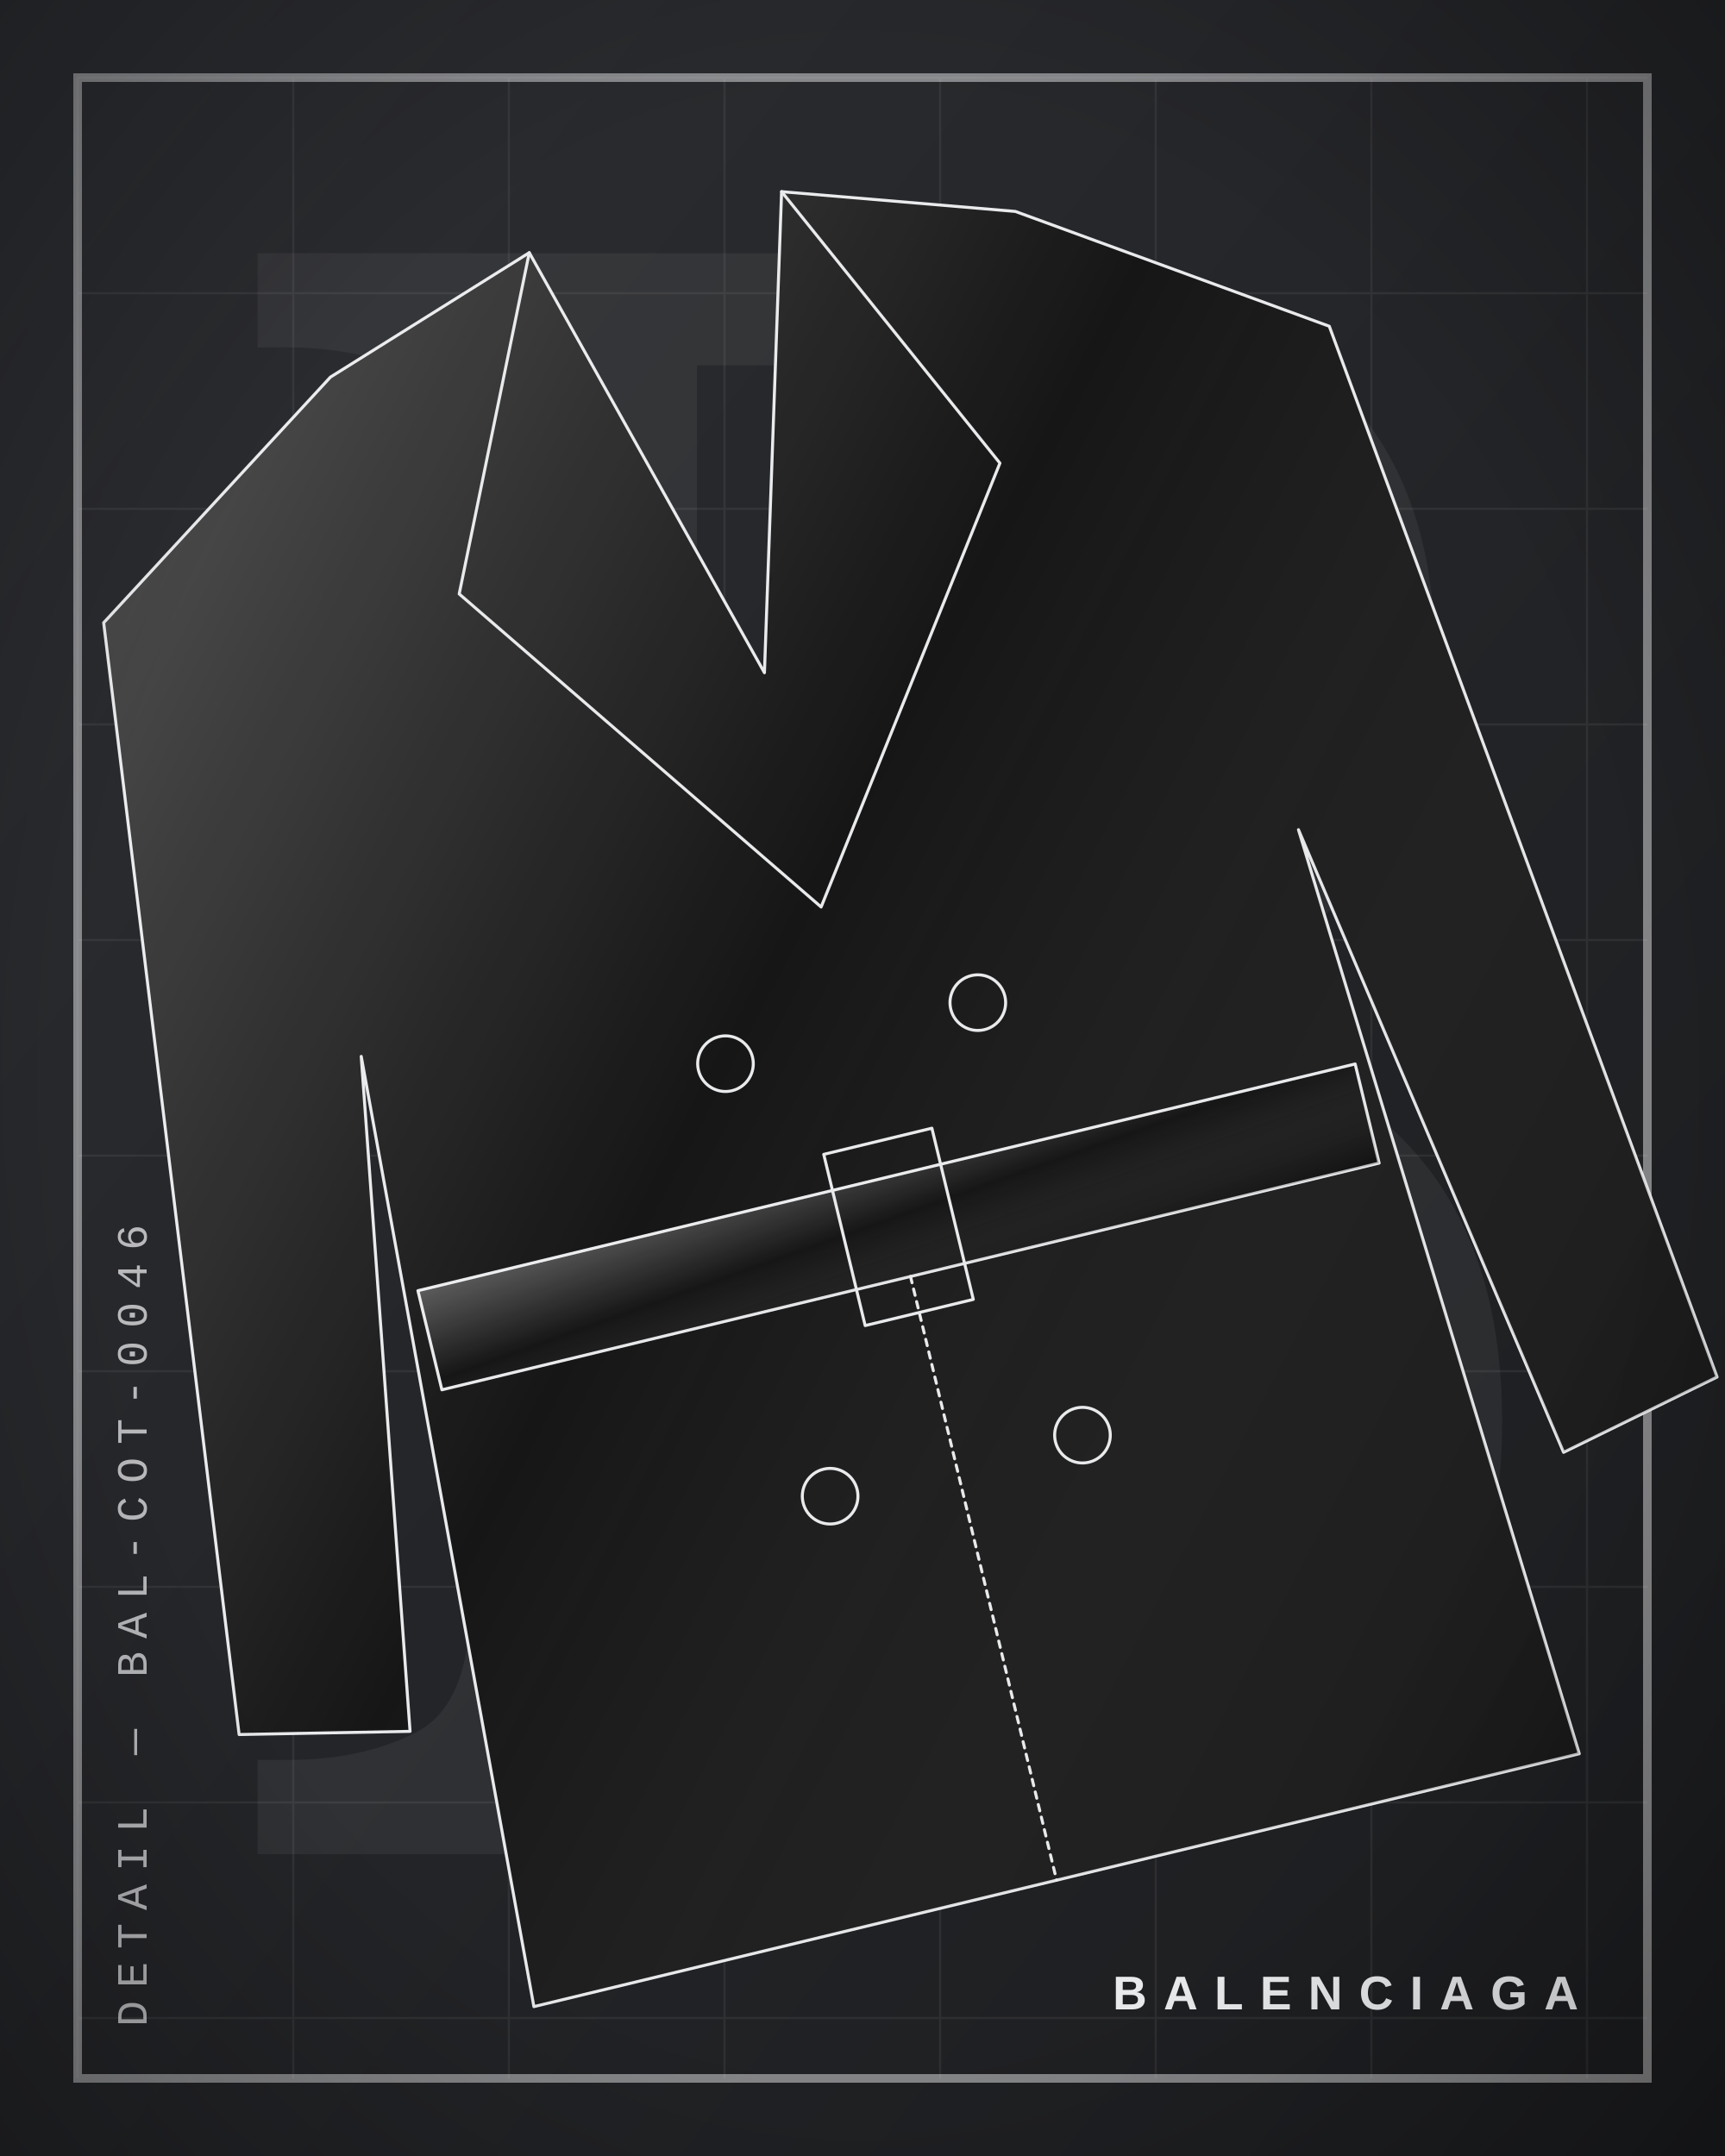
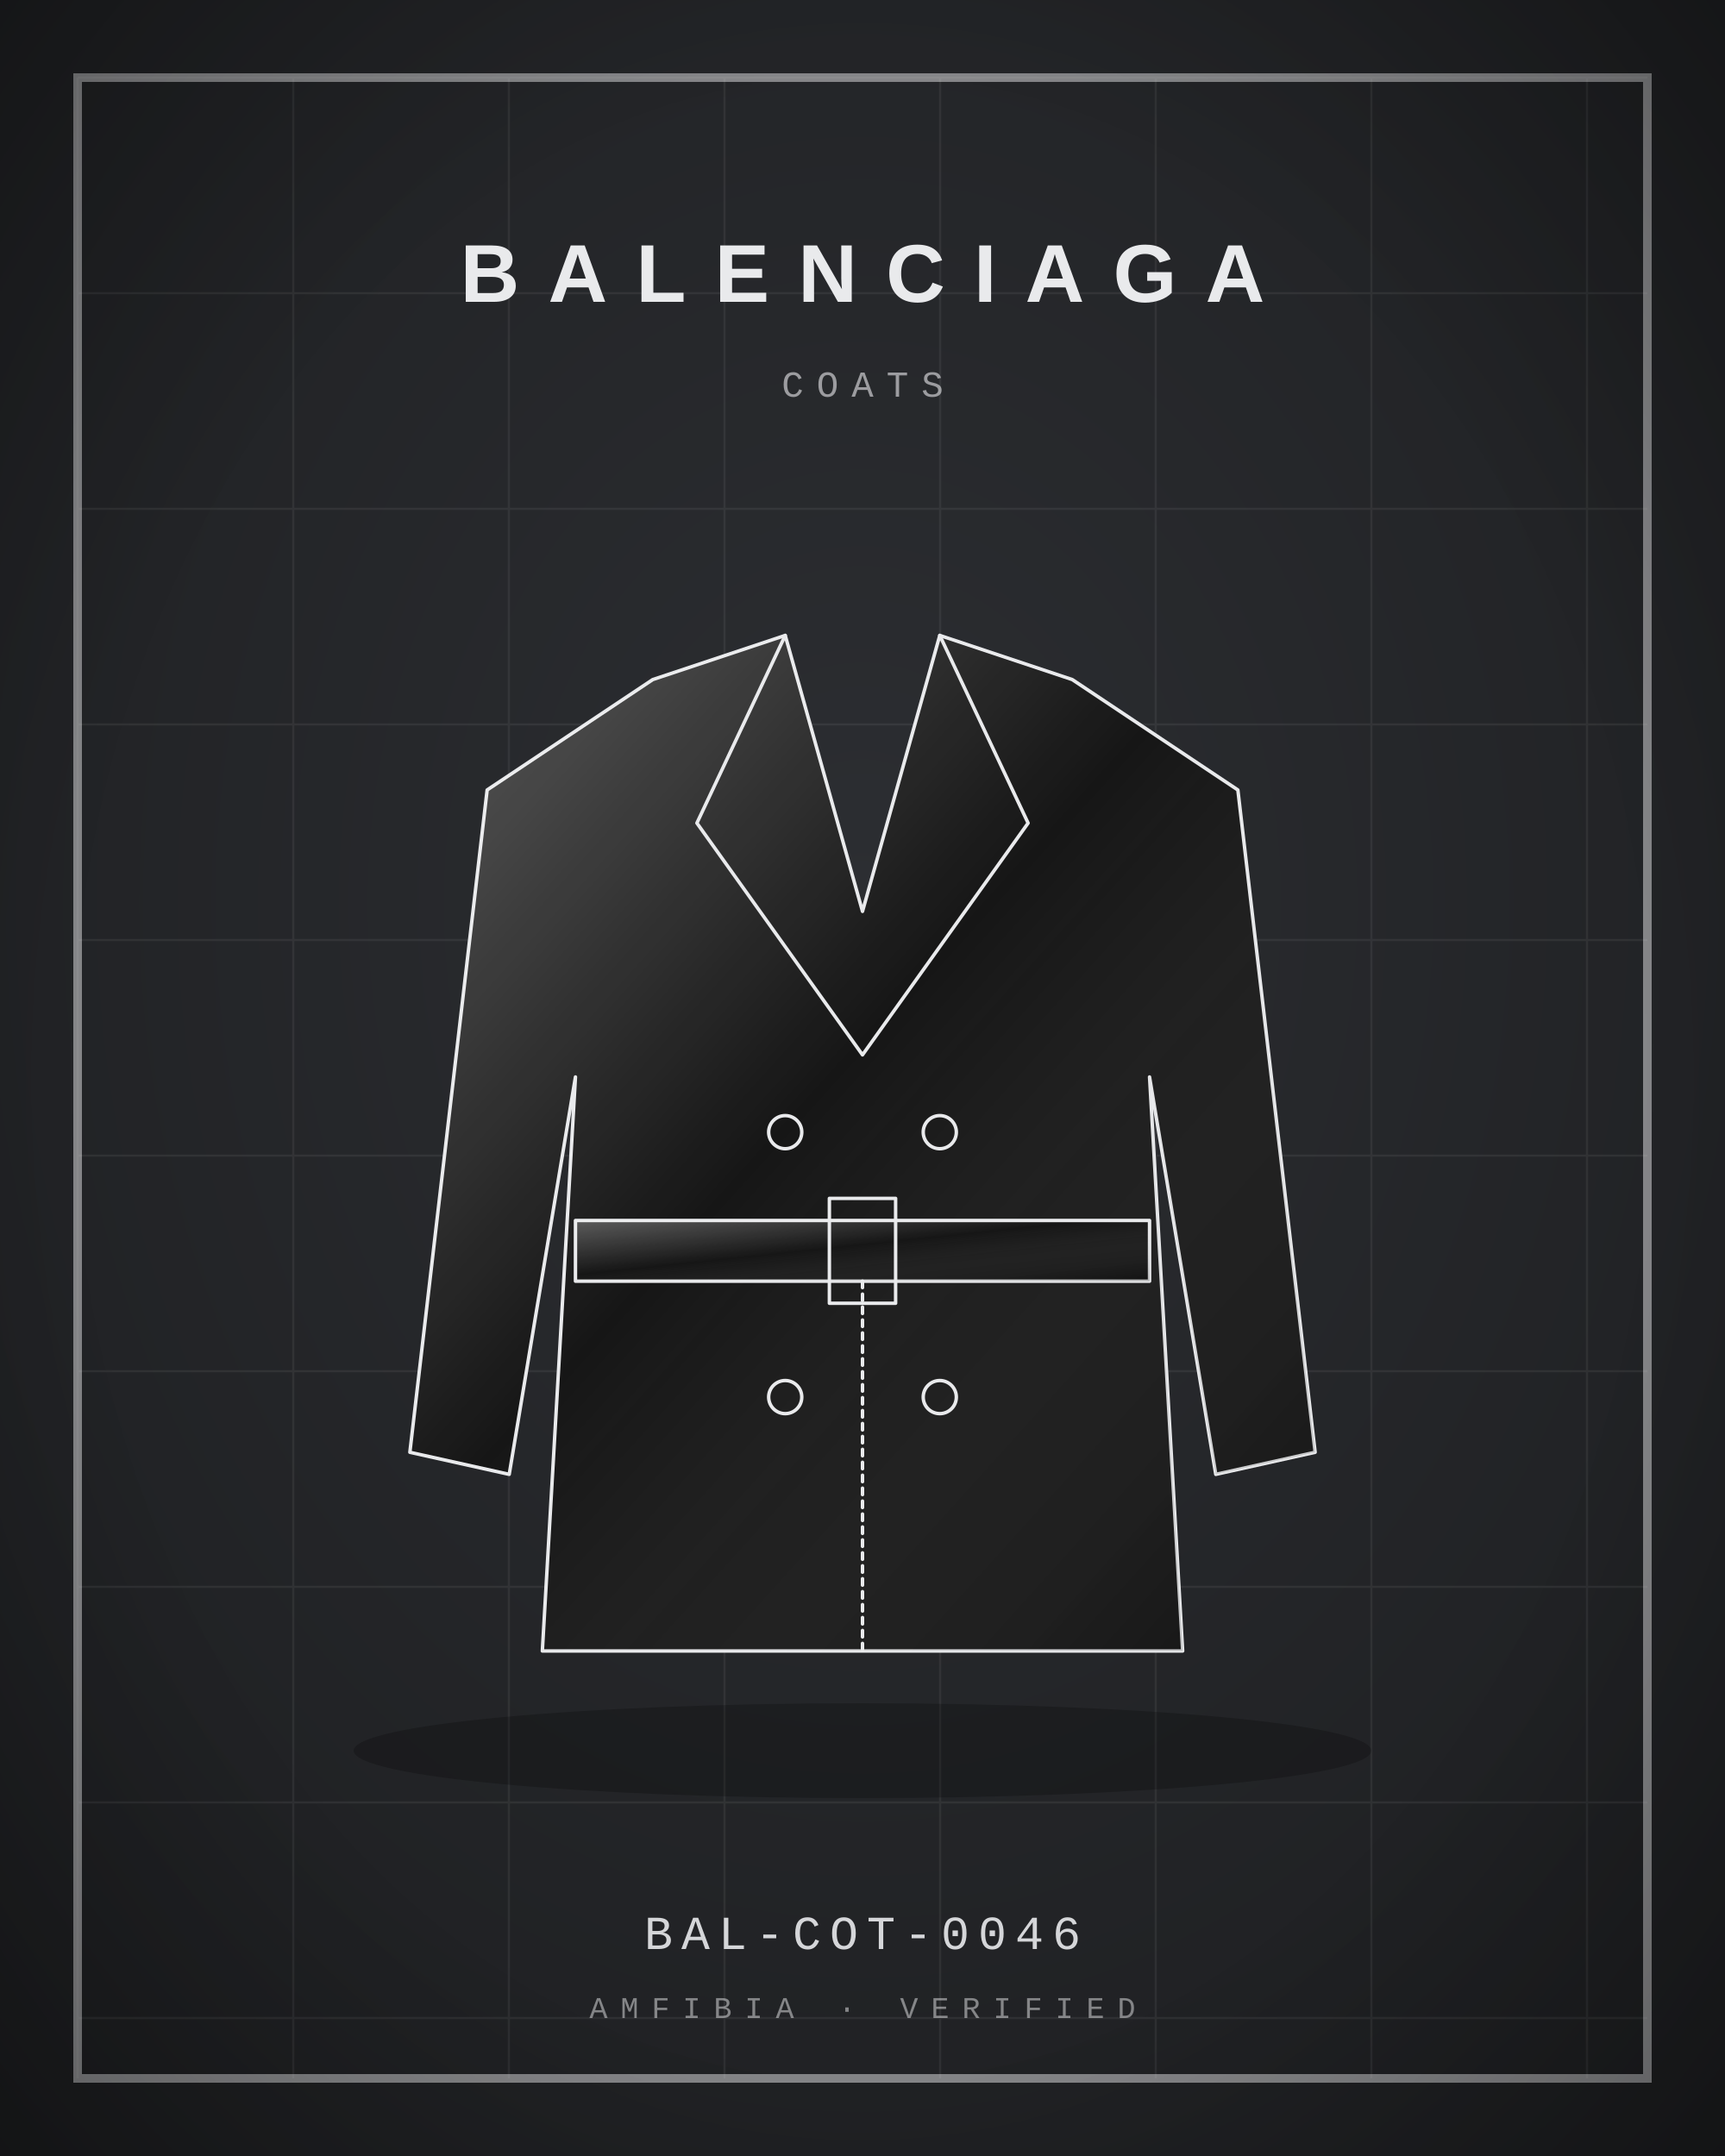
<svg xmlns="http://www.w3.org/2000/svg" viewBox="0 0 400 500" width="800" height="1000">
  <defs>
    <radialGradient id="bg" cx="50%" cy="42%" r="80%">
      <stop offset="0" stop-color="#2C2E32" />
      <stop offset="1" stop-color="#1B1C1E" />
    </radialGradient>
    <linearGradient id="bgd" x1="0" y1="0" x2="1" y2="1">
      <stop offset="0" stop-color="#2C2E32" />
      <stop offset="1" stop-color="#1B1C1E" />
    </linearGradient>
    <linearGradient id="sheen" x1="0" y1="0" x2="1" y2="1">
      <stop offset="0" stop-color="#fff" stop-opacity=".30" />
      <stop offset=".45" stop-color="#fff" stop-opacity="0" />
      <stop offset="1" stop-color="#000" stop-opacity=".22" />
    </linearGradient>
    <linearGradient id="multi" x1="0" y1="0" x2="1" y2="1">
      <stop offset="0" stop-color="#B3122E" />
      <stop offset=".35" stop-color="#C9A227" />
      <stop offset=".7" stop-color="#2F5D46" />
      <stop offset="1" stop-color="#3557A0" />
    </linearGradient>
    <radialGradient id="vig" cx="50%" cy="50%" r="75%">
      <stop offset=".6" stop-color="#000" stop-opacity="0" />
      <stop offset="1" stop-color="#000" stop-opacity=".35" />
    </radialGradient>
  </defs>
-   <rect width="400" height="500" fill="url(#bgd)" />
-   <text x="210" y="430" text-anchor="middle" font-family="Georgia, serif" font-size="520" fill="#E9EAEC" opacity="0.06">B</text>
+   <rect width="400" height="500" fill="url(#bg)" />
  <path d="M18 18 L18 482 M68 18 L68 482 M118 18 L118 482 M168 18 L168 482 M218 18 L218 482 M268 18 L268 482 M318 18 L318 482 M368 18 L368 482 M18 18 L382 18 M18 68 L382 68 M18 118 L382 118 M18 168 L382 168 M18 218 L382 218 M18 268 L382 268 M18 318 L382 318 M18 368 L382 368 M18 418 L382 418 M18 468 L382 468 " stroke="#E9EAEC" stroke-width="0.5" opacity="0.07" />
  <rect x="18" y="18" width="364" height="464" fill="none" stroke="#E9EAEC" stroke-width="2" opacity="0.5" />
-   <g transform="rotate(-13.6 200 250) translate(-15 20) scale(2.15)">
-     <path d="M62 20 L86 12 L100 62 L114 12 L138 20 L168 40 L182 160 L164 164 L152 92 L158 196 L42 196 L48 92 L36 164 L18 160 L32 40 Z" fill="#161616" stroke="#E9EAEC" stroke-width="1.4" stroke-linejoin="round" stroke-linecap="round" vector-effect="non-scaling-stroke" />
+   <ellipse cx="200" cy="406" rx="118" ry="11" fill="#000" opacity="0.22" />
+   <g transform="translate(72 132) scale(1.28)">
+     <path d="M62 20 L86 12 L100 62 L114 12 L138 20 L168 40 L182 160 L164 164 L152 92 L158 196 L42 196 L48 92 L36 164 L18 160 L32 40 Z" fill="#161616" stroke="#E9EAEC" stroke-width="1.6" stroke-linejoin="round" stroke-linecap="round" vector-effect="non-scaling-stroke" />
    <path d="M62 20 L86 12 L100 62 L114 12 L138 20 L168 40 L182 160 L164 164 L152 92 L158 196 L42 196 L48 92 L36 164 L18 160 L32 40 Z" fill="url(#sheen)" stroke="none" />
-     <path d="M86 12 L70 46 L100 88 L130 46 L114 12" fill="none" stroke="#E9EAEC" stroke-width="1.4" stroke-linejoin="round" stroke-linecap="round" vector-effect="non-scaling-stroke" />
-     <path d="M48 118 L152 118 L152 129 L48 129 Z" fill="#161616" stroke="#E9EAEC" stroke-width="1.4" stroke-linejoin="round" stroke-linecap="round" vector-effect="non-scaling-stroke" />
+     <path d="M86 12 L70 46 L100 88 L130 46 L114 12" fill="none" stroke="#E9EAEC" stroke-width="1.6" stroke-linejoin="round" stroke-linecap="round" vector-effect="non-scaling-stroke" />
+     <path d="M48 118 L152 118 L152 129 L48 129 Z" fill="#161616" stroke="#E9EAEC" stroke-width="1.6" stroke-linejoin="round" stroke-linecap="round" vector-effect="non-scaling-stroke" />
    <path d="M48 118 L152 118 L152 129 L48 129 Z" fill="url(#sheen)" stroke="none" />
-     <path d="M94 114 L106 114 L106 133 L94 133 Z" fill="none" stroke="#E9EAEC" stroke-width="1.4" stroke-linejoin="round" stroke-linecap="round" vector-effect="non-scaling-stroke" />
-     <path d="M86 102 m-3 0 a3 3 0 1 0 6 0 a3 3 0 1 0 -6 0 M114 102 m-3 0 a3 3 0 1 0 6 0 a3 3 0 1 0 -6 0 M86 150 m-3 0 a3 3 0 1 0 6 0 a3 3 0 1 0 -6 0 M114 150 m-3 0 a3 3 0 1 0 6 0 a3 3 0 1 0 -6 0" fill="none" stroke="#E9EAEC" stroke-width="1.4" stroke-linejoin="round" stroke-linecap="round" vector-effect="non-scaling-stroke" />
-     <path d="M100 129 L100 196" fill="none" stroke="#E9EAEC" stroke-width="1.4" stroke-dasharray="3 3" stroke-linejoin="round" stroke-linecap="round" vector-effect="non-scaling-stroke" />
-   </g>
-   <g transform="translate(34 470) rotate(-90)">
-     <text x="0" y="0" text-anchor="start" font-family="'Courier New', Courier, monospace" font-size="10" letter-spacing="3" fill="#E9EAEC" opacity="0.75">DETAIL — BAL-COT-0046</text>
+     <path d="M94 114 L106 114 L106 133 L94 133 Z" fill="none" stroke="#E9EAEC" stroke-width="1.6" stroke-linejoin="round" stroke-linecap="round" vector-effect="non-scaling-stroke" />
+     <path d="M86 102 m-3 0 a3 3 0 1 0 6 0 a3 3 0 1 0 -6 0 M114 102 m-3 0 a3 3 0 1 0 6 0 a3 3 0 1 0 -6 0 M86 150 m-3 0 a3 3 0 1 0 6 0 a3 3 0 1 0 -6 0 M114 150 m-3 0 a3 3 0 1 0 6 0 a3 3 0 1 0 -6 0" fill="none" stroke="#E9EAEC" stroke-width="1.6" stroke-linejoin="round" stroke-linecap="round" vector-effect="non-scaling-stroke" />
+     <path d="M100 129 L100 196" fill="none" stroke="#E9EAEC" stroke-width="1.6" stroke-dasharray="3 3" stroke-linejoin="round" stroke-linecap="round" vector-effect="non-scaling-stroke" />
  </g>
  <g>
-     <text x="366" y="466" text-anchor="end" font-size="11" fill="#E9EAEC" font-family="Arial, Helvetica, sans-serif" font-weight="700" letter-spacing="3.85">BALENCIAGA</text>
+     <text x="200" y="70" text-anchor="middle" font-size="19" fill="#E9EAEC" font-family="Arial, Helvetica, sans-serif" font-weight="700" letter-spacing="6.65">BALENCIAGA</text>
  </g>
+   <text x="200" y="92" text-anchor="middle" font-family="'Courier New', Courier, monospace" font-size="8.5" letter-spacing="3" fill="#E9EAEC" opacity="0.6">COATS</text>
+   <text x="200" y="452" text-anchor="middle" font-family="'Courier New', Courier, monospace" font-size="11" letter-spacing="2" fill="#E9EAEC" opacity="0.9">BAL-COT-0046</text>
+   <text x="200" y="468" text-anchor="middle" font-family="'Courier New', Courier, monospace" font-size="7" letter-spacing="3" fill="#E9EAEC" opacity="0.5">AMFIBIA · VERIFIED</text>
  <rect width="400" height="500" fill="url(#vig)" />
</svg>
